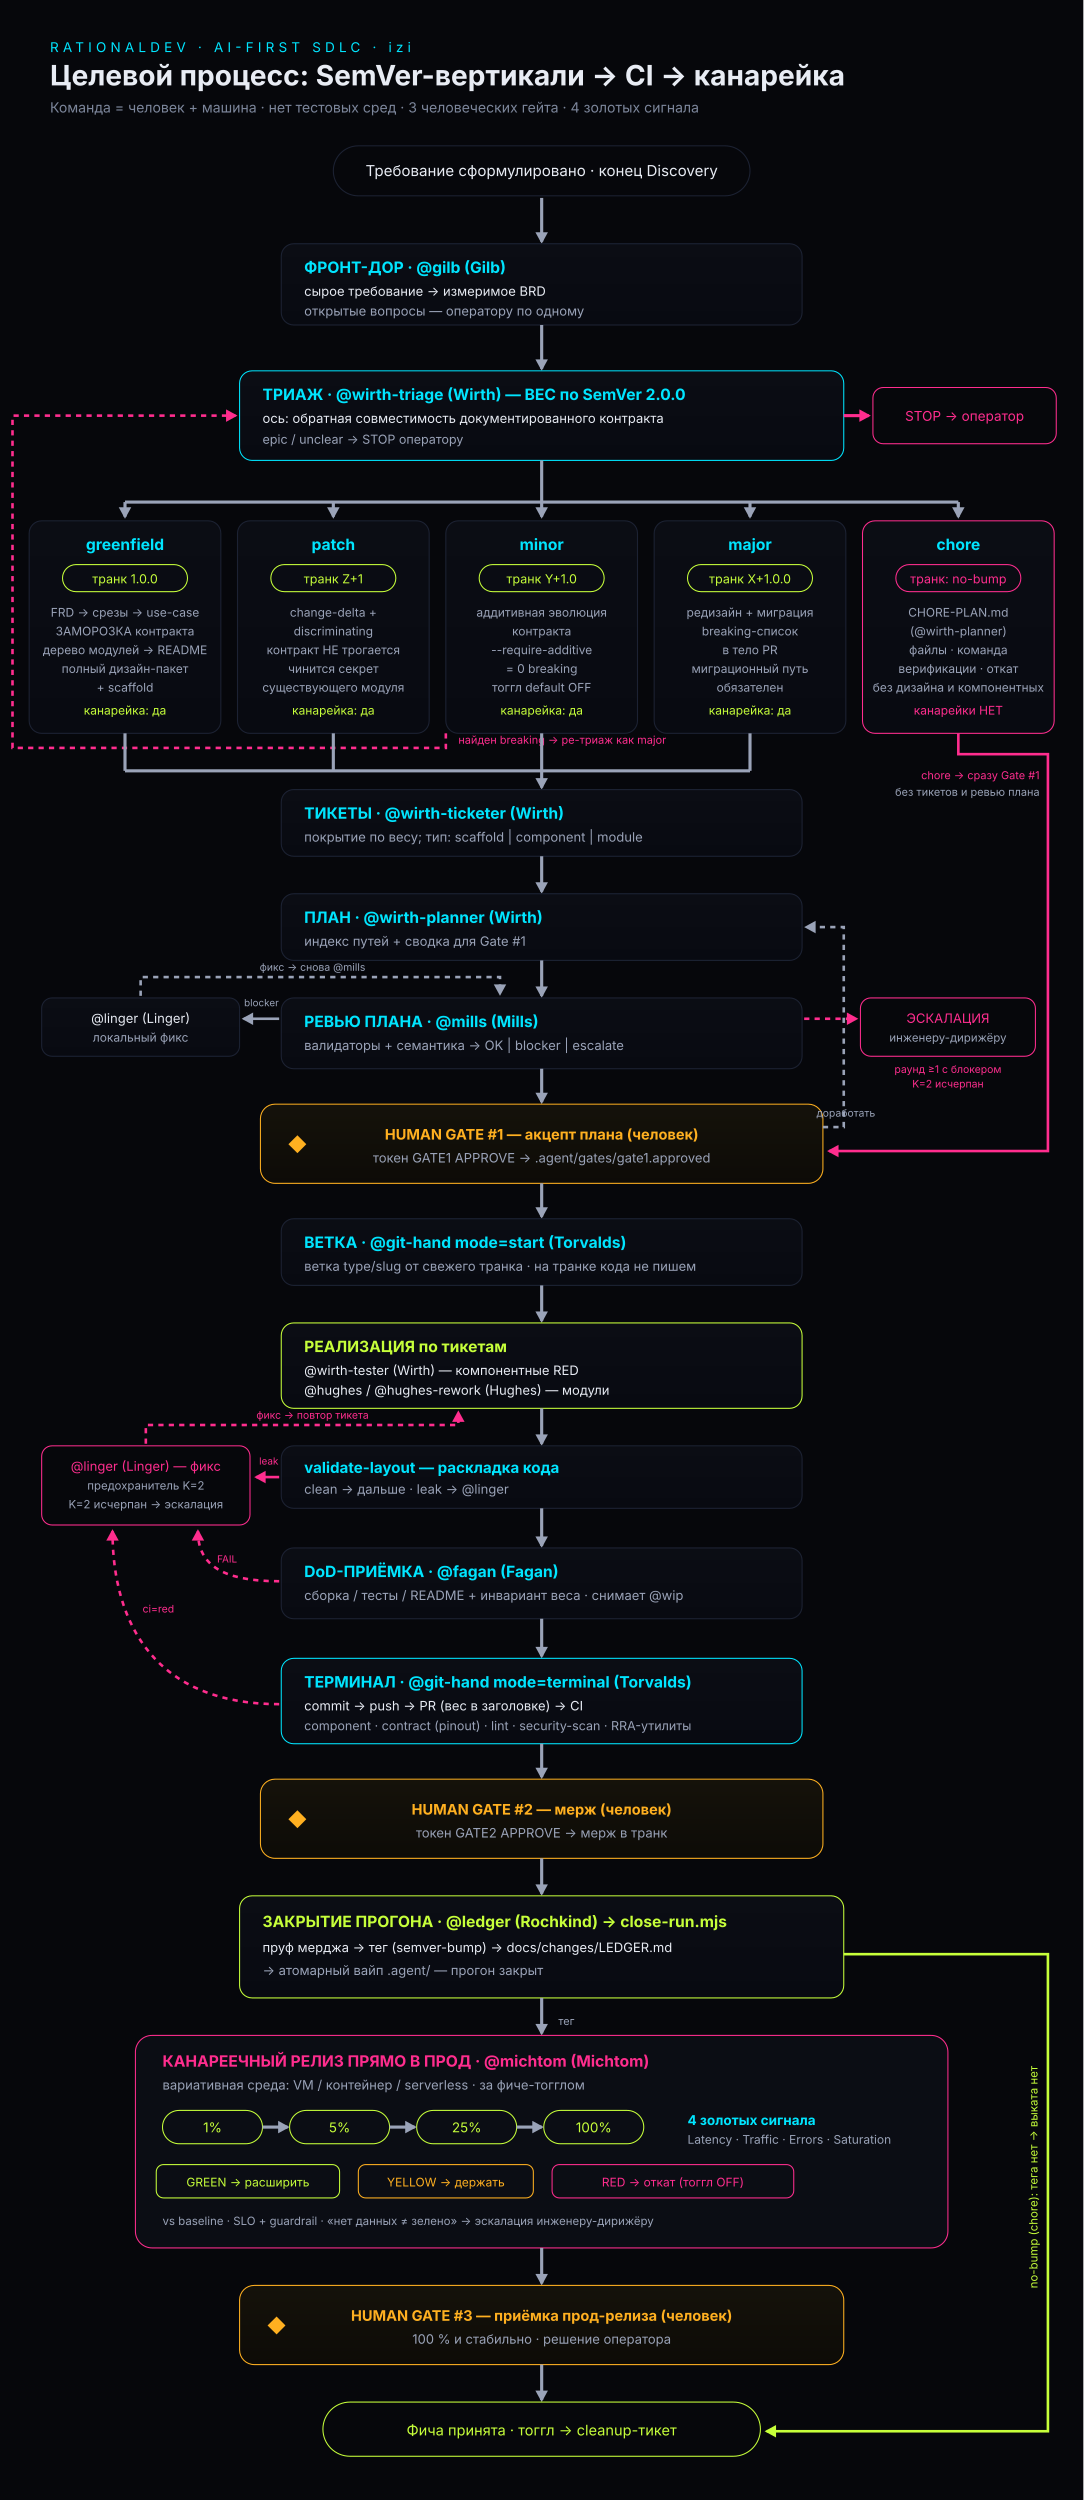
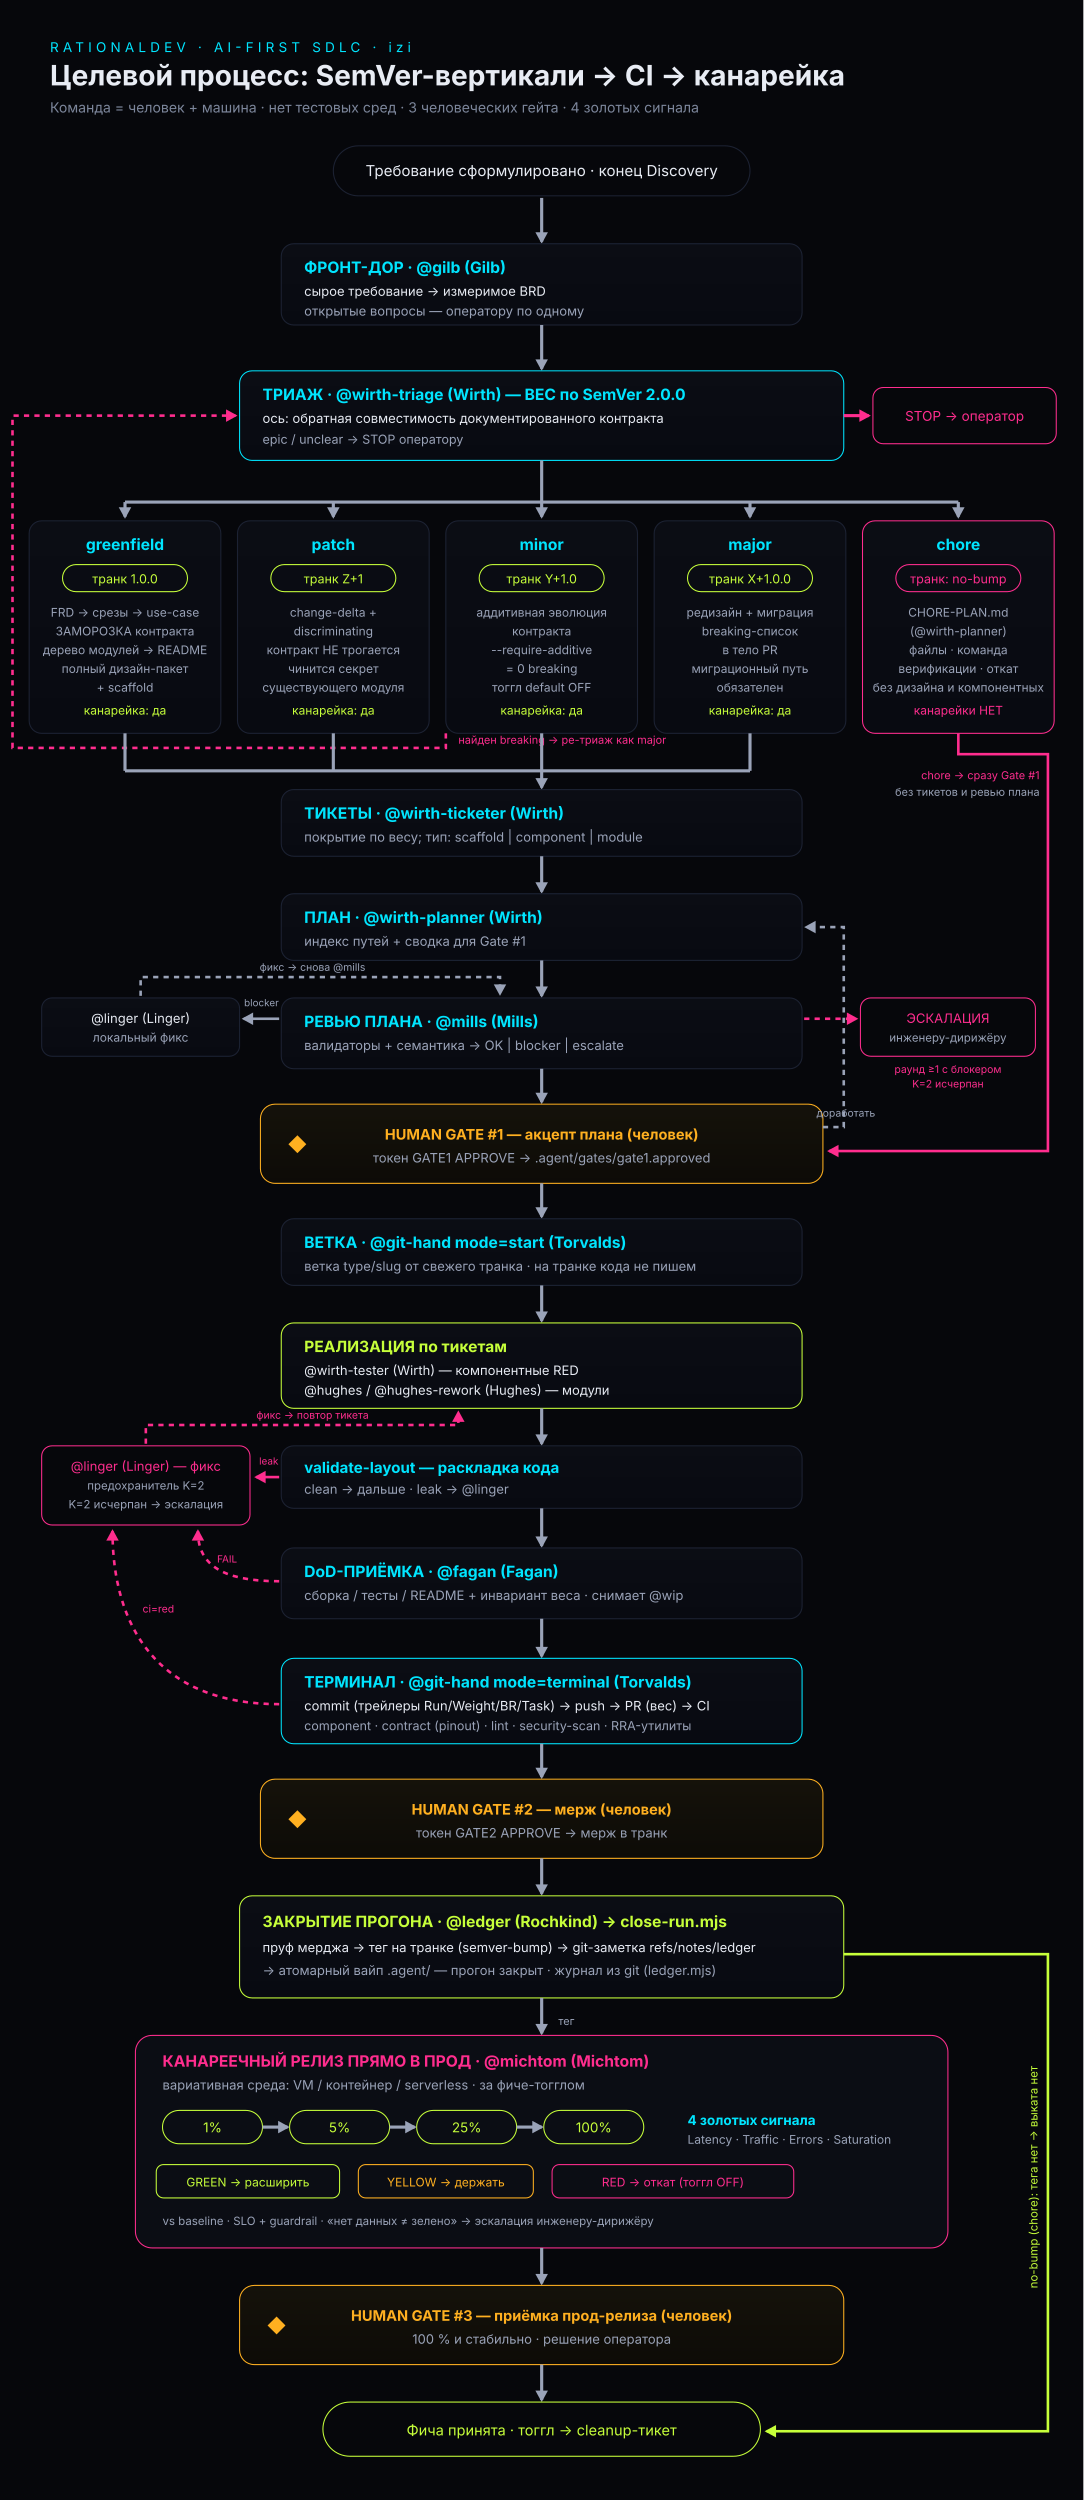
<svg xmlns="http://www.w3.org/2000/svg" viewBox="0 0 1040 2400" font-family="-apple-system,Segoe UI,Inter,Roboto,sans-serif">
  <defs>
    <linearGradient id="card" x1="0" y1="0" x2="0" y2="1">
      <stop offset="0" stop-color="#0b0d14" />
      <stop offset="1" stop-color="#080a11" />
    </linearGradient>
    <linearGradient id="gate" x1="0" y1="0" x2="0" y2="1">
      <stop offset="0" stop-color="#15120a" />
      <stop offset="1" stop-color="#0d0b07" />
    </linearGradient>
    <marker id="arr" markerUnits="userSpaceOnUse" markerWidth="13" markerHeight="13" refX="9" refY="6" orient="auto">
      <path d="M0,0 L11,6 L0,12 Z" fill="#9aa3b8" />
    </marker>
    <marker id="arrR" markerUnits="userSpaceOnUse" markerWidth="13" markerHeight="13" refX="9" refY="6" orient="auto">
      <path d="M0,0 L11,6 L0,12 Z" fill="#ff2d8e" />
    </marker>
    <marker id="arrG" markerUnits="userSpaceOnUse" markerWidth="13" markerHeight="13" refX="9" refY="6" orient="auto">
      <path d="M0,0 L11,6 L0,12 Z" fill="#c6ff3a" />
    </marker>
  </defs>
  <rect x="0" y="0" width="1040" height="2400" fill="#06070b" />
  <text x="48" y="50" fill="#00e5ff" font-size="13" letter-spacing="4">RATIONALDEV · AI-FIRST SDLC · izi</text>
  <text x="48" y="82" fill="#e8ecf4" font-size="27" font-weight="700">Целевой процесс: SemVer-вертикали → CI → канарейка</text>
  <text x="48" y="108" fill="#7c869b" font-size="13.5">Команда = человек + машина · нет тестовых сред · 3 человеческих гейта · 4 золотых сигнала</text>
  <rect x="320" y="140" width="400" height="48" rx="24" fill="none" stroke="#1c2233" />
  <text x="520" y="169" fill="#e8ecf4" font-size="14.5" text-anchor="middle">Требование сформулировано · конец Discovery</text>
  <line x1="520" y1="190" x2="520" y2="232" stroke="#9aa3b8" stroke-width="3" marker-end="url(#arr)" />
  <rect x="270" y="234" width="500" height="78" rx="12" fill="url(#card)" stroke="#1c2233" />
  <text x="292" y="262" fill="#00e5ff" font-size="15" font-weight="700">ФРОНТ-ДОР · @gilb (Gilb)</text>
  <text x="292" y="284" fill="#e8ecf4" font-size="12.5">сырое требование → измеримое BRD</text>
  <text x="292" y="303" fill="#9aa3b8" font-size="12.5">открытые вопросы — оператору по одному</text>
  <line x1="520" y1="312" x2="520" y2="354" stroke="#9aa3b8" stroke-width="3" marker-end="url(#arr)" />
  <rect x="230" y="356" width="580" height="86" rx="12" fill="url(#card)" stroke="#00e5ff" />
  <text x="252" y="384" fill="#00e5ff" font-size="15" font-weight="700">ТРИАЖ · @wirth-triage (Wirth) — ВЕС по SemVer 2.0.0</text>
  <text x="252" y="406" fill="#e8ecf4" font-size="12.5">ось: обратная совместимость документированного контракта</text>
  <text x="252" y="426" fill="#9aa3b8" font-size="12">epic / unclear → STOP оператору</text>
  <line x1="810" y1="399" x2="834" y2="399" stroke="#ff2d8e" stroke-width="3" marker-end="url(#arrR)" />
  <rect x="838" y="372" width="176" height="54" rx="10" fill="none" stroke="#ff2d8e" />
  <text x="926" y="404" fill="#ff2d8e" font-size="13" text-anchor="middle">STOP → оператор</text>
  <line x1="520" y1="442" x2="520" y2="482" stroke="#9aa3b8" stroke-width="3" />
  <line x1="120" y1="482" x2="920" y2="482" stroke="#9aa3b8" stroke-width="3" />
  <line x1="120" y1="482" x2="120" y2="496" stroke="#9aa3b8" stroke-width="3" marker-end="url(#arr)" />
  <line x1="320" y1="482" x2="320" y2="496" stroke="#9aa3b8" stroke-width="3" marker-end="url(#arr)" />
  <line x1="520" y1="482" x2="520" y2="496" stroke="#9aa3b8" stroke-width="3" marker-end="url(#arr)" />
  <line x1="720" y1="482" x2="720" y2="496" stroke="#9aa3b8" stroke-width="3" marker-end="url(#arr)" />
  <line x1="920" y1="482" x2="920" y2="496" stroke="#9aa3b8" stroke-width="3" marker-end="url(#arr)" />
  <rect x="28" y="500" width="184" height="204" rx="12" fill="url(#card)" stroke="#1c2233" />
  <text x="120" y="528" fill="#00e5ff" font-size="15" font-weight="700" text-anchor="middle">greenfield</text>
  <rect x="60" y="542" width="120" height="26" rx="13" fill="none" stroke="#c6ff3a" />
  <text x="120" y="560" fill="#c6ff3a" font-size="12" text-anchor="middle">транк 1.0.0</text>
  <g font-size="11.5" text-anchor="middle" fill="#9aa3b8">
    <text x="120" y="592">FRD → срезы → use-case</text>
    <text x="120" y="610">ЗАМОРОЗКА контракта</text>
    <text x="120" y="628">дерево модулей → README</text>
    <text x="120" y="646">полный дизайн-пакет</text>
    <text x="120" y="664">+ scaffold</text>
  </g>
  <text x="120" y="686" fill="#c6ff3a" font-size="11.5" text-anchor="middle">канарейка: да</text>
  <rect x="228" y="500" width="184" height="204" rx="12" fill="url(#card)" stroke="#1c2233" />
  <text x="320" y="528" fill="#00e5ff" font-size="15" font-weight="700" text-anchor="middle">patch</text>
  <rect x="260" y="542" width="120" height="26" rx="13" fill="none" stroke="#c6ff3a" />
  <text x="320" y="560" fill="#c6ff3a" font-size="12" text-anchor="middle">транк Z+1</text>
  <g font-size="11.5" text-anchor="middle" fill="#9aa3b8">
    <text x="320" y="592">change-delta +</text>
    <text x="320" y="610">discriminating</text>
    <text x="320" y="628">контракт НЕ трогается</text>
    <text x="320" y="646">чинится секрет</text>
    <text x="320" y="664">существующего модуля</text>
  </g>
  <text x="320" y="686" fill="#c6ff3a" font-size="11.5" text-anchor="middle">канарейка: да</text>
  <rect x="428" y="500" width="184" height="204" rx="12" fill="url(#card)" stroke="#1c2233" />
  <text x="520" y="528" fill="#00e5ff" font-size="15" font-weight="700" text-anchor="middle">minor</text>
  <rect x="460" y="542" width="120" height="26" rx="13" fill="none" stroke="#c6ff3a" />
  <text x="520" y="560" fill="#c6ff3a" font-size="12" text-anchor="middle">транк Y+1.0</text>
  <g font-size="11.5" text-anchor="middle" fill="#9aa3b8">
    <text x="520" y="592">аддитивная эволюция</text>
    <text x="520" y="610">контракта</text>
    <text x="520" y="628">--require-additive</text>
    <text x="520" y="646">= 0 breaking</text>
    <text x="520" y="664">тоггл default OFF</text>
  </g>
  <text x="520" y="686" fill="#c6ff3a" font-size="11.5" text-anchor="middle">канарейка: да</text>
  <rect x="628" y="500" width="184" height="204" rx="12" fill="url(#card)" stroke="#1c2233" />
  <text x="720" y="528" fill="#00e5ff" font-size="15" font-weight="700" text-anchor="middle">major</text>
  <rect x="660" y="542" width="120" height="26" rx="13" fill="none" stroke="#c6ff3a" />
  <text x="720" y="560" fill="#c6ff3a" font-size="12" text-anchor="middle">транк X+1.0.0</text>
  <g font-size="11.5" text-anchor="middle" fill="#9aa3b8">
    <text x="720" y="592">редизайн + миграция</text>
    <text x="720" y="610">breaking-список</text>
    <text x="720" y="628">в тело PR</text>
    <text x="720" y="646">миграционный путь</text>
    <text x="720" y="664">обязателен</text>
  </g>
  <text x="720" y="686" fill="#c6ff3a" font-size="11.5" text-anchor="middle">канарейка: да</text>
  <rect x="828" y="500" width="184" height="204" rx="12" fill="url(#card)" stroke="#ff2d8e" />
  <text x="920" y="528" fill="#00e5ff" font-size="15" font-weight="700" text-anchor="middle">chore</text>
  <rect x="860" y="542" width="120" height="26" rx="13" fill="none" stroke="#ff2d8e" />
  <text x="920" y="560" fill="#ff2d8e" font-size="12" text-anchor="middle">транк: no-bump</text>
  <g font-size="11.5" text-anchor="middle" fill="#9aa3b8">
    <text x="920" y="592">CHORE-PLAN.md</text>
    <text x="920" y="610">(@wirth-planner)</text>
    <text x="920" y="628">файлы · команда</text>
    <text x="920" y="646">верификации · откат</text>
    <text x="920" y="664">без дизайна и компонентных</text>
  </g>
  <text x="920" y="686" fill="#ff2d8e" font-size="11.5" text-anchor="middle">канарейки НЕТ</text>
  <path d="M428,704 L428,718 L12,718 L12,399 L226,399" fill="none" stroke="#ff2d8e" stroke-width="2.5" stroke-dasharray="5 5" marker-end="url(#arrR)" />
  <text x="440" y="714" fill="#ff2d8e" font-size="10.5">найден breaking → ре-триаж как major</text>
  <line x1="120" y1="704" x2="120" y2="740" stroke="#9aa3b8" stroke-width="3" />
  <line x1="320" y1="704" x2="320" y2="740" stroke="#9aa3b8" stroke-width="3" />
  <line x1="520" y1="704" x2="520" y2="740" stroke="#9aa3b8" stroke-width="3" />
  <line x1="720" y1="704" x2="720" y2="740" stroke="#9aa3b8" stroke-width="3" />
  <line x1="120" y1="740" x2="720" y2="740" stroke="#9aa3b8" stroke-width="3" />
  <line x1="520" y1="740" x2="520" y2="756" stroke="#9aa3b8" stroke-width="3" marker-end="url(#arr)" />
  <path d="M920,704 L920,724 L1006,724 L1006,1105 L796,1105" fill="none" stroke="#ff2d8e" stroke-width="2.5" marker-end="url(#arrR)" />
  <text x="998" y="748" fill="#ff2d8e" font-size="10.5" text-anchor="end">chore → сразу Gate #1</text>
  <text x="998" y="764" fill="#9aa3b8" font-size="10.5" text-anchor="end">без тикетов и ревью плана</text>
  <rect x="270" y="758" width="500" height="64" rx="12" fill="url(#card)" stroke="#1c2233" />
  <text x="292" y="786" fill="#00e5ff" font-size="15" font-weight="700">ТИКЕТЫ · @wirth-ticketer (Wirth)</text>
  <text x="292" y="808" fill="#9aa3b8" font-size="12.5">покрытие по весу; тип: scaffold | component | module</text>
  <line x1="520" y1="822" x2="520" y2="856" stroke="#9aa3b8" stroke-width="3" marker-end="url(#arr)" />
  <rect x="270" y="858" width="500" height="64" rx="12" fill="url(#card)" stroke="#1c2233" />
  <text x="292" y="886" fill="#00e5ff" font-size="15" font-weight="700">ПЛАН · @wirth-planner (Wirth)</text>
  <text x="292" y="908" fill="#9aa3b8" font-size="12.5">индекс путей + сводка для Gate #1</text>
  <line x1="520" y1="922" x2="520" y2="956" stroke="#9aa3b8" stroke-width="3" marker-end="url(#arr)" />
  <rect x="270" y="958" width="500" height="68" rx="12" fill="url(#card)" stroke="#1c2233" />
  <text x="292" y="986" fill="#00e5ff" font-size="15" font-weight="700">РЕВЬЮ ПЛАНА · @mills (Mills)</text>
  <text x="292" y="1008" fill="#9aa3b8" font-size="12.5">валидаторы + семантика → OK | blocker | escalate</text>
  <rect x="40" y="958" width="190" height="56" rx="10" fill="url(#card)" stroke="#1c2233" />
  <text x="135" y="982" fill="#e8ecf4" font-size="12.5" text-anchor="middle">@linger (Linger)</text>
  <text x="135" y="1000" fill="#9aa3b8" font-size="11.5" text-anchor="middle">локальный фикс</text>
  <line x1="268" y1="978" x2="234" y2="978" stroke="#9aa3b8" stroke-width="2.5" marker-end="url(#arr)" />
  <text x="251" y="966" fill="#9aa3b8" font-size="9.5" text-anchor="middle">blocker</text>
  <path d="M135,956 L135,938 L480,938 L480,954" fill="none" stroke="#9aa3b8" stroke-width="2.5" stroke-dasharray="5 5" marker-end="url(#arr)" />
  <text x="300" y="932" fill="#9aa3b8" font-size="10" text-anchor="middle">фикс → снова @mills</text>
  <rect x="826" y="958" width="168" height="56" rx="10" fill="none" stroke="#ff2d8e" />
  <text x="910" y="982" fill="#ff2d8e" font-size="12.5" text-anchor="middle">ЭСКАЛАЦИЯ</text>
  <text x="910" y="1000" fill="#9aa3b8" font-size="11" text-anchor="middle">инженеру-дирижёру</text>
  <line x1="772" y1="978" x2="822" y2="978" stroke="#ff2d8e" stroke-width="2.5" stroke-dasharray="5 5" marker-end="url(#arrR)" />
  <text x="910" y="1030" fill="#ff2d8e" font-size="10" text-anchor="middle">раунд ≥1 с блокером</text>
  <text x="910" y="1044" fill="#ff2d8e" font-size="10" text-anchor="middle">K=2 исчерпан</text>
  <line x1="520" y1="1026" x2="520" y2="1058" stroke="#9aa3b8" stroke-width="3" marker-end="url(#arr)" />
  <rect x="250" y="1060" width="540" height="76" rx="14" fill="url(#gate)" stroke="#ffb020" />
  <text x="276" y="1105" fill="#ffb020" font-size="18">◆</text>
  <text x="520" y="1094" fill="#ffb020" font-size="14" text-anchor="middle" font-weight="700">HUMAN GATE #1 — акцепт плана (человек)</text>
  <text x="520" y="1116" fill="#9aa3b8" font-size="12.5" text-anchor="middle">токен GATE1 APPROVE → .agent/gates/gate1.approved</text>
  <path d="M790,1082 L810,1082 L810,890 L774,890" fill="none" stroke="#9aa3b8" stroke-width="2.5" stroke-dasharray="5 5" marker-end="url(#arr)" />
  <text x="812" y="1072" fill="#9aa3b8" font-size="10" text-anchor="middle">доработать</text>
  <line x1="520" y1="1136" x2="520" y2="1168" stroke="#9aa3b8" stroke-width="3" marker-end="url(#arr)" />
  <rect x="270" y="1170" width="500" height="64" rx="12" fill="url(#card)" stroke="#1c2233" />
  <text x="292" y="1198" fill="#00e5ff" font-size="15" font-weight="700">ВЕТКА · @git-hand mode=start (Torvalds)</text>
  <text x="292" y="1220" fill="#9aa3b8" font-size="12.5">ветка type/slug от свежего транка · на транке кода не пишем</text>
  <line x1="520" y1="1234" x2="520" y2="1268" stroke="#9aa3b8" stroke-width="3" marker-end="url(#arr)" />
  <rect x="270" y="1270" width="500" height="82" rx="12" fill="url(#card)" stroke="#c6ff3a" />
  <text x="292" y="1298" fill="#c6ff3a" font-size="15" font-weight="700">РЕАЛИЗАЦИЯ по тикетам</text>
  <text x="292" y="1320" fill="#e8ecf4" font-size="12.5">@wirth-tester (Wirth) — компонентные RED</text>
  <text x="292" y="1339" fill="#e8ecf4" font-size="12.5">@hughes / @hughes-rework (Hughes) — модули</text>
  <line x1="520" y1="1352" x2="520" y2="1386" stroke="#9aa3b8" stroke-width="3" marker-end="url(#arr)" />
  <rect x="270" y="1388" width="500" height="60" rx="12" fill="url(#card)" stroke="#1c2233" />
  <text x="292" y="1414" fill="#00e5ff" font-size="14.5" font-weight="700">validate-layout — раскладка кода</text>
  <text x="292" y="1434" fill="#9aa3b8" font-size="12.5">clean → дальше · leak → @linger</text>
  <rect x="40" y="1388" width="200" height="76" rx="10" fill="none" stroke="#ff2d8e" />
  <text x="140" y="1412" fill="#ff2d8e" font-size="12.5" text-anchor="middle">@linger (Linger) — фикс</text>
  <text x="140" y="1430" fill="#9aa3b8" font-size="11" text-anchor="middle">предохранитель K=2</text>
  <text x="140" y="1448" fill="#9aa3b8" font-size="11" text-anchor="middle">K=2 исчерпан → эскалация</text>
  <line x1="268" y1="1418" x2="246" y2="1418" stroke="#ff2d8e" stroke-width="2.5" marker-end="url(#arrR)" />
  <text x="258" y="1406" fill="#ff2d8e" font-size="9.5" text-anchor="middle">leak</text>
  <path d="M140,1386 L140,1368 L440,1368 L440,1356" fill="none" stroke="#ff2d8e" stroke-width="2.5" stroke-dasharray="5 5" marker-end="url(#arrR)" />
  <text x="300" y="1362" fill="#ff2d8e" font-size="10" text-anchor="middle">фикс → повтор тикета</text>
  <line x1="520" y1="1448" x2="520" y2="1484" stroke="#9aa3b8" stroke-width="3" marker-end="url(#arr)" />
  <rect x="270" y="1486" width="500" height="68" rx="12" fill="url(#card)" stroke="#1c2233" />
  <text x="292" y="1514" fill="#00e5ff" font-size="15" font-weight="700">DoD-ПРИЁМКА · @fagan (Fagan)</text>
  <text x="292" y="1536" fill="#9aa3b8" font-size="12.5">сборка / тесты / README + инвариант веса · снимает @wip</text>
  <path d="M268,1518 C210,1518 190,1500 190,1470" fill="none" stroke="#ff2d8e" stroke-width="2.5" stroke-dasharray="5 5" marker-end="url(#arrR)" />
  <text x="218" y="1500" fill="#ff2d8e" font-size="9.5" text-anchor="middle">FAIL</text>
  <line x1="520" y1="1554" x2="520" y2="1590" stroke="#9aa3b8" stroke-width="3" marker-end="url(#arr)" />
  <rect x="270" y="1592" width="500" height="82" rx="12" fill="url(#card)" stroke="#00e5ff" />
  <text x="292" y="1620" fill="#00e5ff" font-size="15" font-weight="700">ТЕРМИНАЛ · @git-hand mode=terminal (Torvalds)</text>
-   <text x="292" y="1642" fill="#e8ecf4" font-size="12.5">commit → push → PR (вес в заголовке) → CI</text>
+   <text x="292" y="1642" fill="#e8ecf4" font-size="12.5">commit (трейлеры Run/Weight/BR/Task) → push → PR (вес) → CI</text>
  <text x="292" y="1661" fill="#9aa3b8" font-size="12">component · contract (pinout) · lint · security-scan · RRA-утилиты</text>
  <path d="M268,1636 C150,1636 108,1560 108,1470" fill="none" stroke="#ff2d8e" stroke-width="2.5" stroke-dasharray="5 5" marker-end="url(#arrR)" />
  <text x="152" y="1548" fill="#ff2d8e" font-size="10" text-anchor="middle">ci=red</text>
  <line x1="520" y1="1674" x2="520" y2="1706" stroke="#9aa3b8" stroke-width="3" marker-end="url(#arr)" />
  <rect x="250" y="1708" width="540" height="76" rx="14" fill="url(#gate)" stroke="#ffb020" />
  <text x="276" y="1753" fill="#ffb020" font-size="18">◆</text>
  <text x="520" y="1742" fill="#ffb020" font-size="14" text-anchor="middle" font-weight="700">HUMAN GATE #2 — мерж (человек)</text>
  <text x="520" y="1764" fill="#9aa3b8" font-size="12.5" text-anchor="middle">токен GATE2 APPROVE → мерж в транк</text>
  <line x1="520" y1="1784" x2="520" y2="1818" stroke="#9aa3b8" stroke-width="3" marker-end="url(#arr)" />
  <rect x="230" y="1820" width="580" height="98" rx="12" fill="url(#card)" stroke="#c6ff3a" />
  <text x="252" y="1850" fill="#c6ff3a" font-size="15" font-weight="700">ЗАКРЫТИЕ ПРОГОНА · @ledger (Rochkind) → close-run.mjs</text>
-   <text x="252" y="1874" fill="#e8ecf4" font-size="12.5">пруф мерджа → тег (semver-bump) → docs/changes/LEDGER.md</text>
-   <text x="252" y="1896" fill="#9aa3b8" font-size="12.5">→ атомарный вайп .agent/ — прогон закрыт</text>
+   <text x="252" y="1874" fill="#e8ecf4" font-size="12.5">пруф мерджа → тег на транке (semver-bump) → git-заметка refs/notes/ledger</text>
+   <text x="252" y="1896" fill="#9aa3b8" font-size="12.5">→ атомарный вайп .agent/ — прогон закрыт · журнал из git (ledger.mjs)</text>
  <path d="M810,1876 L1006,1876 L1006,2334 L736,2334" fill="none" stroke="#c6ff3a" stroke-width="2.5" marker-end="url(#arrG)" />
  <text x="996" y="2090" fill="#c6ff3a" font-size="11" text-anchor="middle" transform="rotate(-90 996 2090)">no-bump (chore): тега нет → выката нет</text>
  <line x1="520" y1="1918" x2="520" y2="1952" stroke="#9aa3b8" stroke-width="3" marker-end="url(#arr)" />
  <text x="536" y="1944" fill="#9aa3b8" font-size="10.5">тег</text>
  <rect x="130" y="1954" width="780" height="204" rx="16" fill="#0b0d14" stroke="#ff2d8e" />
  <text x="156" y="1984" fill="#ff2d8e" font-size="15" font-weight="700">КАНАРЕЕЧНЫЙ РЕЛИЗ ПРЯМО В ПРОД · @michtom (Michtom)</text>
  <text x="156" y="2006" fill="#9aa3b8" font-size="12.5">вариативная среда: VM / контейнер / serverless · за фиче-тогглом</text>
  <g font-size="13" text-anchor="middle">
    <rect x="156" y="2026" width="96" height="32" rx="16" fill="none" stroke="#c6ff3a" />
    <text x="204" y="2047" fill="#c6ff3a">1%</text>
    <rect x="278" y="2026" width="96" height="32" rx="16" fill="none" stroke="#c6ff3a" />
    <text x="326" y="2047" fill="#c6ff3a">5%</text>
    <rect x="400" y="2026" width="96" height="32" rx="16" fill="none" stroke="#c6ff3a" />
    <text x="448" y="2047" fill="#c6ff3a">25%</text>
    <rect x="522" y="2026" width="96" height="32" rx="16" fill="none" stroke="#c6ff3a" />
    <text x="570" y="2047" fill="#c6ff3a">100%</text>
    <line x1="252" y1="2042" x2="276" y2="2042" stroke="#9aa3b8" stroke-width="3" marker-end="url(#arr)" />
    <line x1="374" y1="2042" x2="398" y2="2042" stroke="#9aa3b8" stroke-width="3" marker-end="url(#arr)" />
    <line x1="496" y1="2042" x2="520" y2="2042" stroke="#9aa3b8" stroke-width="3" marker-end="url(#arr)" />
  </g>
  <text x="660" y="2040" fill="#00e5ff" font-size="13" font-weight="700">4 золотых сигнала</text>
  <text x="660" y="2058" fill="#9aa3b8" font-size="11.5">Latency · Traffic · Errors · Saturation</text>
  <g font-size="11.5" text-anchor="middle">
    <rect x="150" y="2078" width="176" height="32" rx="7" fill="none" stroke="#c6ff3a" />
    <text x="238" y="2099" fill="#c6ff3a">GREEN → расширить</text>
    <rect x="344" y="2078" width="168" height="32" rx="7" fill="none" stroke="#ffb020" />
    <text x="428" y="2099" fill="#ffb020">YELLOW → держать</text>
    <rect x="530" y="2078" width="232" height="32" rx="7" fill="none" stroke="#ff2d8e" />
    <text x="646" y="2099" fill="#ff2d8e">RED → откат (тоггл OFF)</text>
  </g>
  <text x="156" y="2136" fill="#9aa3b8" font-size="11">vs baseline · SLO + guardrail · «нет данных ≠ зелено» → эскалация инженеру-дирижёру</text>
  <line x1="520" y1="2158" x2="520" y2="2192" stroke="#9aa3b8" stroke-width="3" marker-end="url(#arr)" />
  <rect x="230" y="2194" width="580" height="76" rx="14" fill="url(#gate)" stroke="#ffb020" />
  <text x="256" y="2239" fill="#ffb020" font-size="18">◆</text>
  <text x="520" y="2228" fill="#ffb020" font-size="14" text-anchor="middle" font-weight="700">HUMAN GATE #3 — приёмка прод-релиза (человек)</text>
  <text x="520" y="2250" fill="#9aa3b8" font-size="12.5" text-anchor="middle">100 % и стабильно · решение оператора</text>
  <line x1="520" y1="2270" x2="520" y2="2304" stroke="#9aa3b8" stroke-width="3" marker-end="url(#arr)" />
  <rect x="310" y="2306" width="420" height="52" rx="26" fill="none" stroke="#c6ff3a" />
  <text x="520" y="2338" fill="#c6ff3a" font-size="14" text-anchor="middle">Фича принята · тоггл → cleanup-тикет</text>
</svg>
